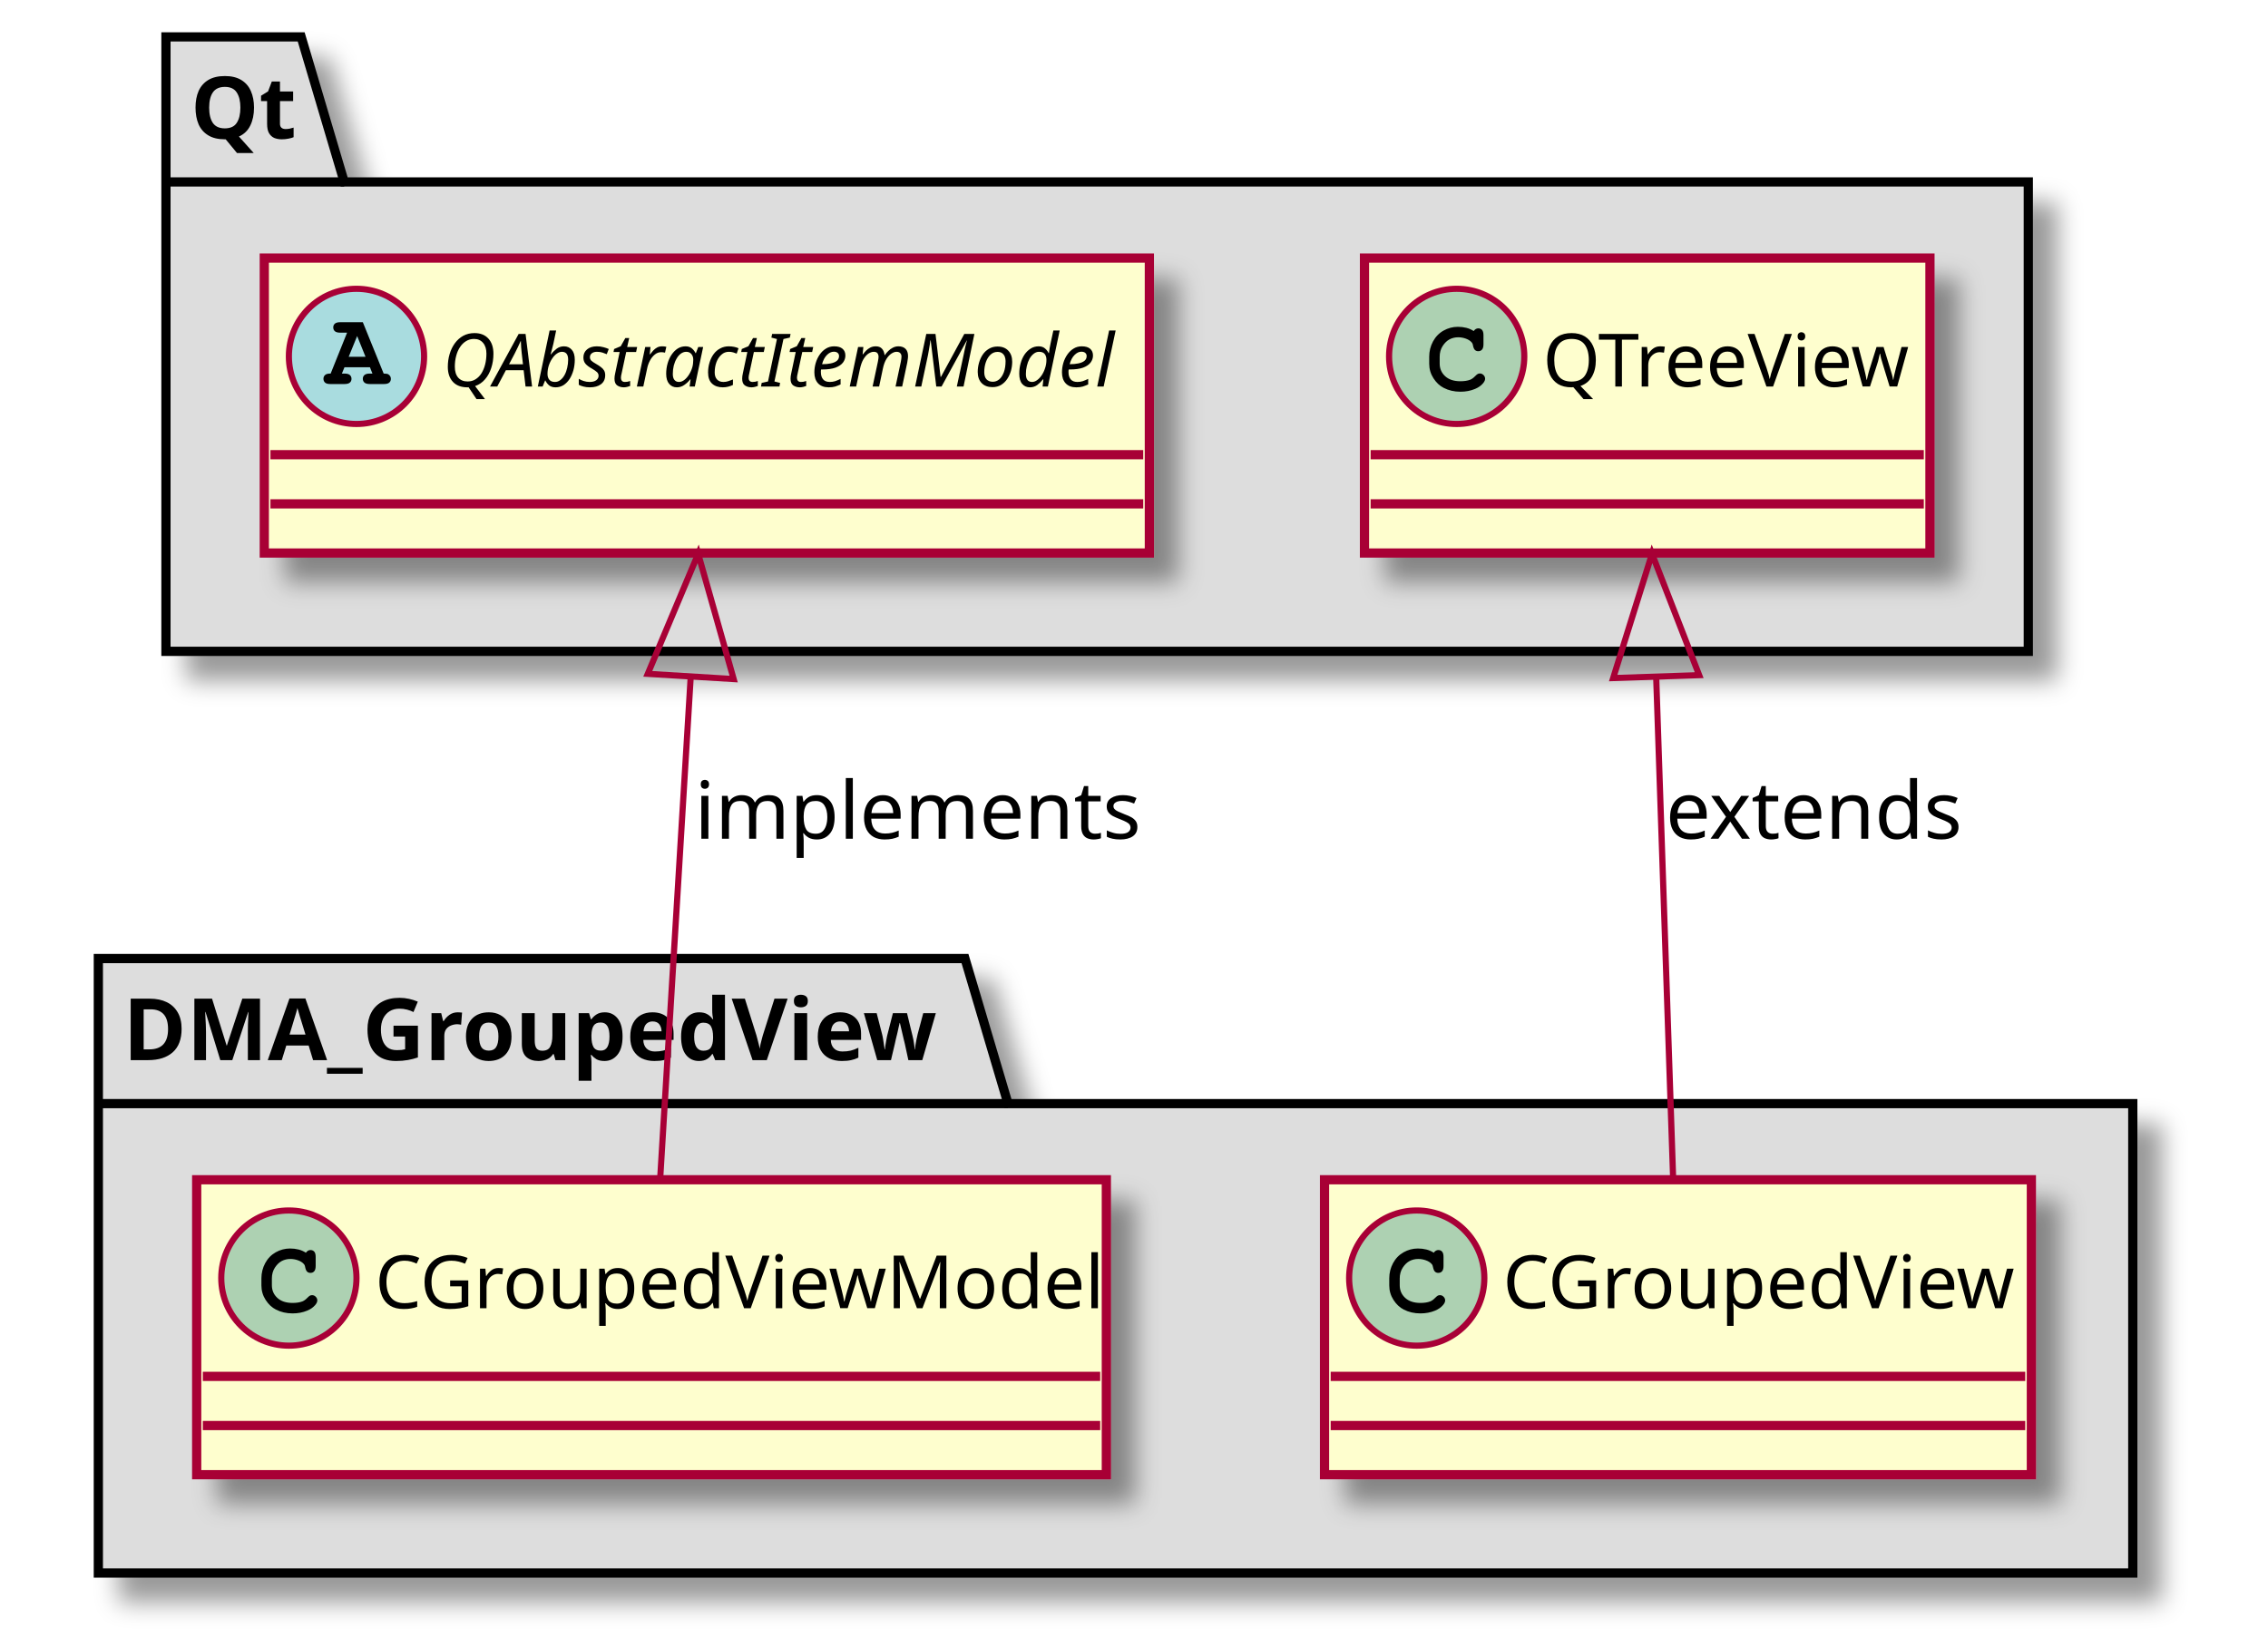
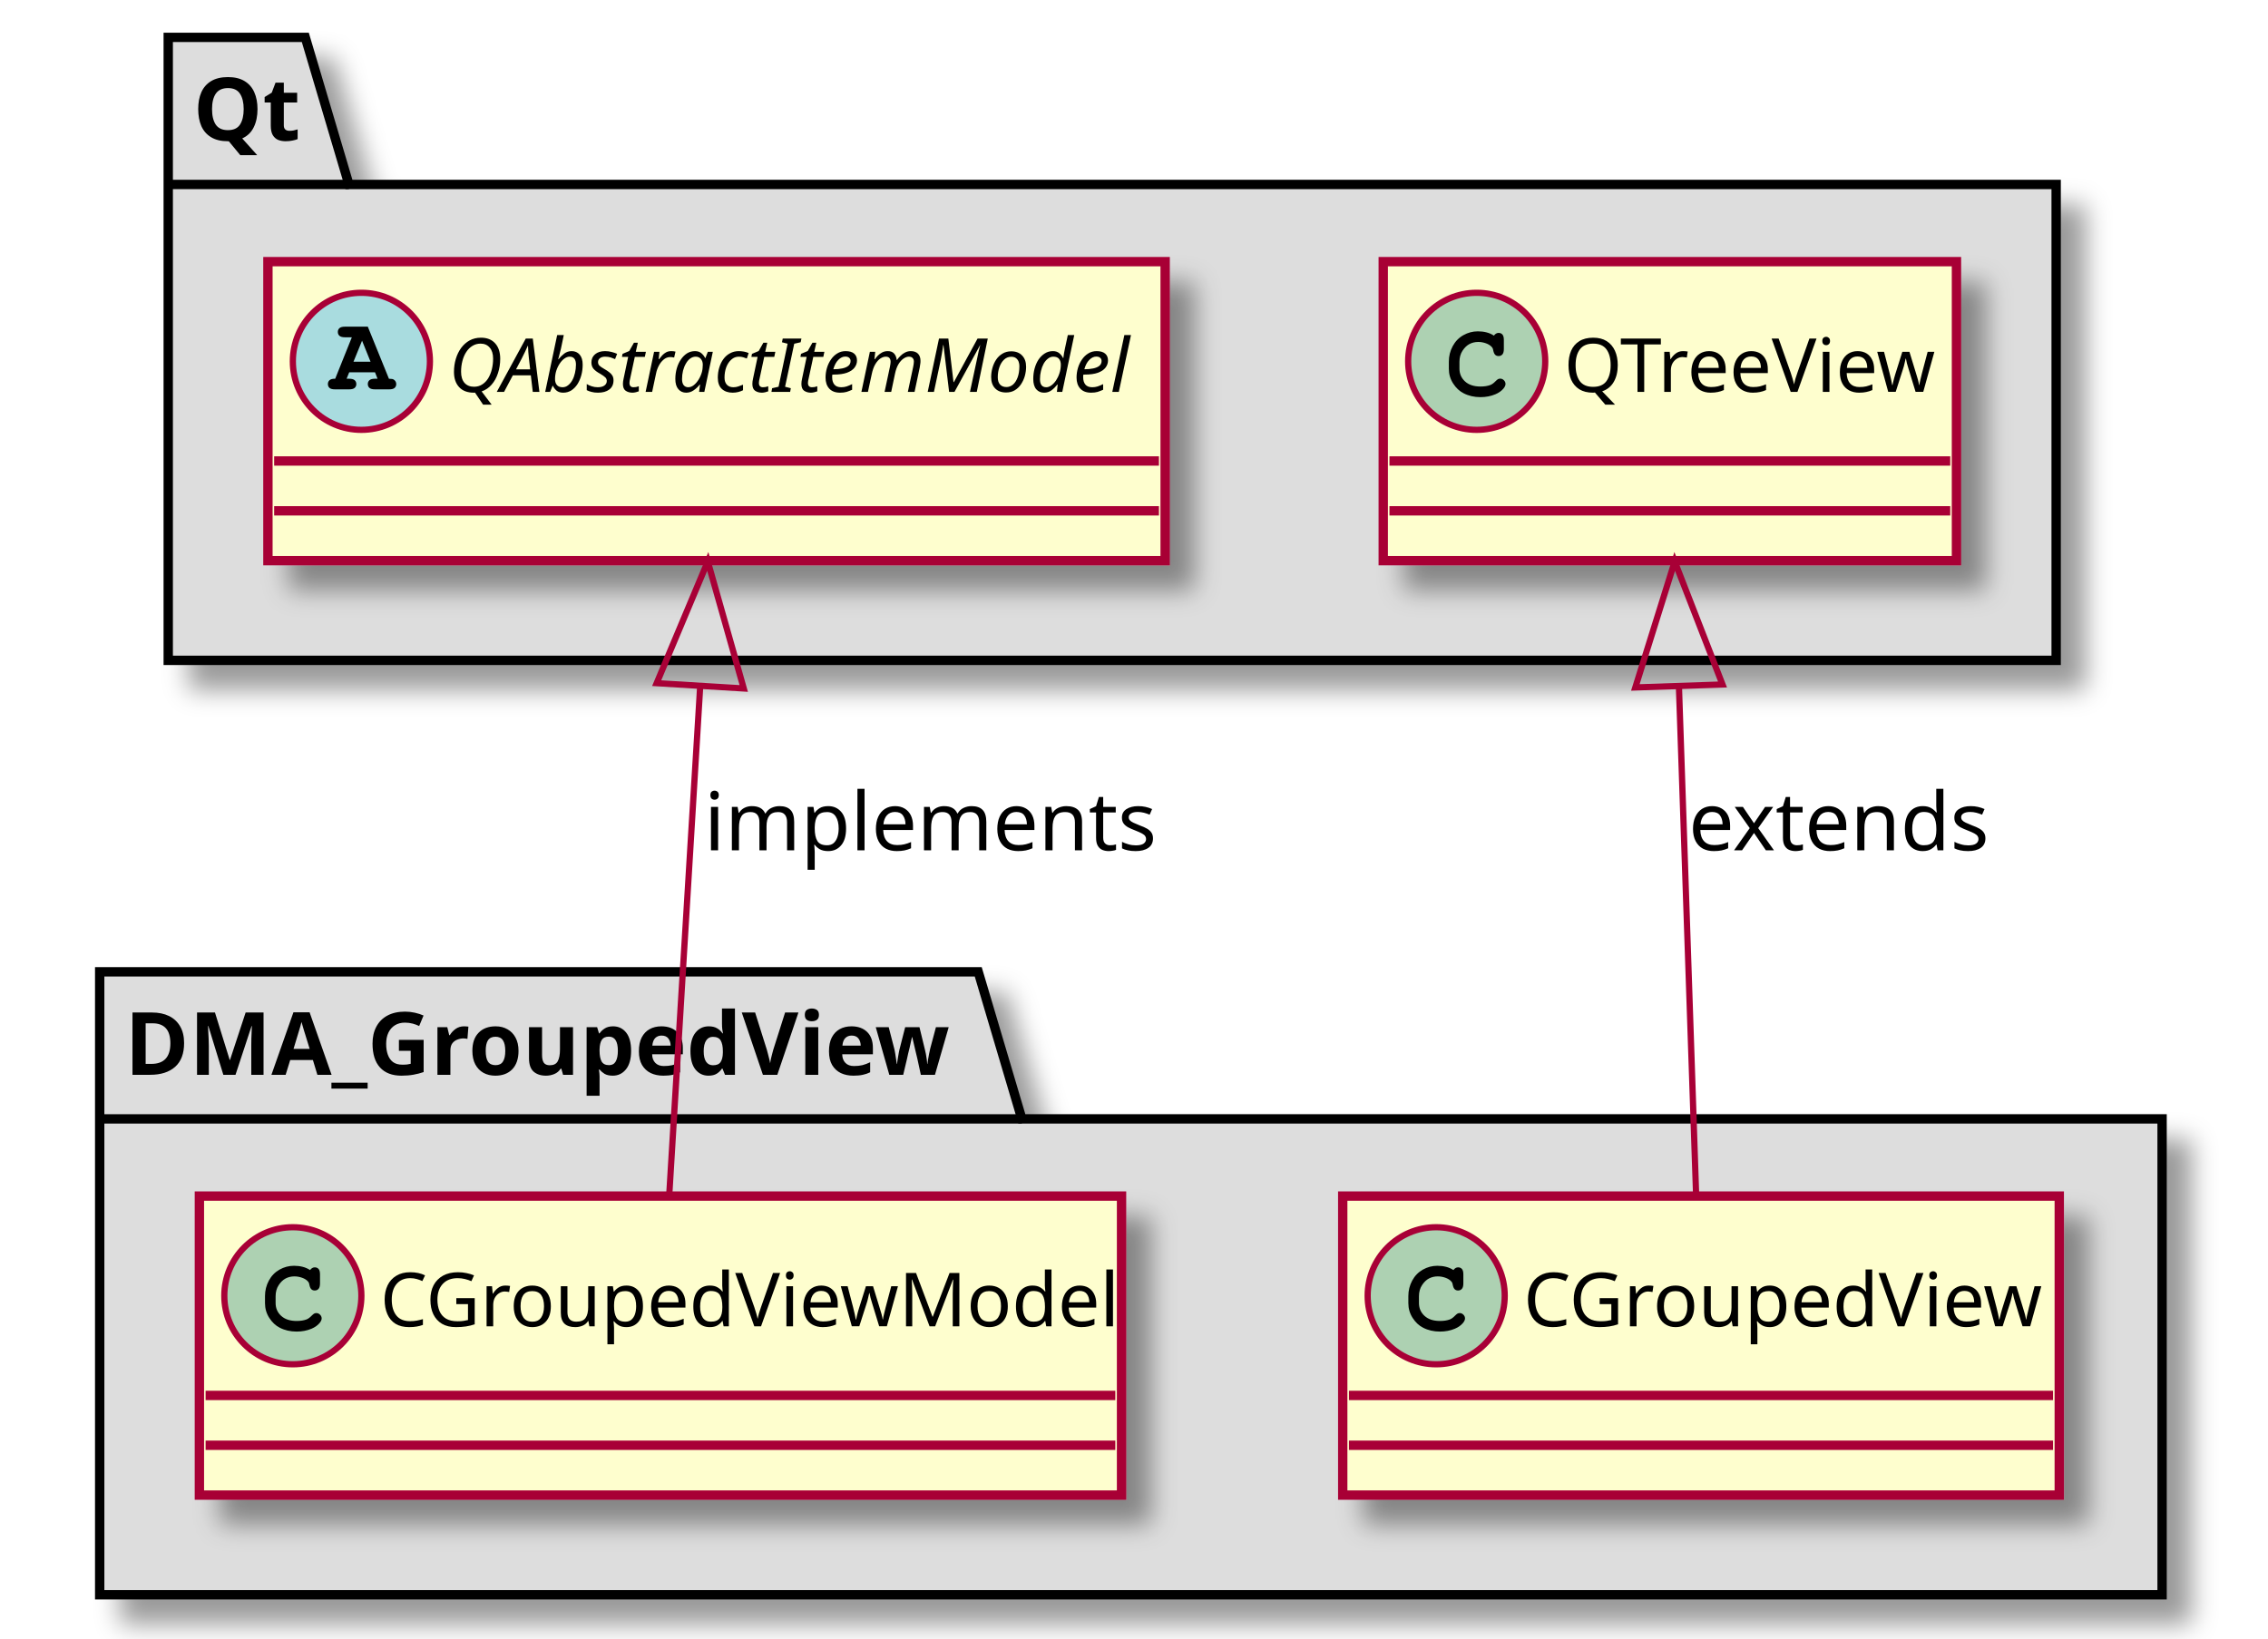
- <svg xmlns="http://www.w3.org/2000/svg" contentScriptType="application/ecmascript" contentStyleType="text/css" height="268px" preserveAspectRatio="none" style="width:369px;height:268px;background:#FEFEFE;" version="1.1" viewBox="0 0 369 268" width="369px" zoomAndPan="magnify">
+ <svg xmlns="http://www.w3.org/2000/svg" contentScriptType="application/ecmascript" contentStyleType="text/css" height="263px" preserveAspectRatio="none" style="width:364px;height:263px;background:#FEFEFE;" version="1.1" viewBox="0 0 364 263" width="364px" zoomAndPan="magnify">
  <defs>
    <filter height="300%" id="f1hjiuvivchk37" width="300%" x="-1" y="-1">
      <feGaussianBlur result="blurOut" stdDeviation="2.0" />
      <feColorMatrix in="blurOut" result="blurOut2" type="matrix" values="0 0 0 0 0 0 0 0 0 0 0 0 0 0 0 0 0 0 .4 0" />
      <feOffset dx="4.0" dy="4.0" in="blurOut2" result="blurOut3" />
      <feBlend in="SourceGraphic" in2="blurOut3" mode="normal" />
    </filter>
  </defs>
  <g>
-     <polygon fill="#DDDDDD" filter="url(#f1hjiuvivchk37)" points="16,156,157,156,164,179.609,347,179.609,347,256,16,256,16,156" style="stroke: #000000; stroke-width: 1.5;" />
-     <line style="stroke: #000000; stroke-width: 1.5;" x1="16" x2="164" y1="179.609" y2="179.609" />
+     <polygon fill="#DDDDDD" filter="url(#f1hjiuvivchk37)" points="16,156,157,156,164,179.609,347,179.609,347,256,16,256,16,156" style="stroke:#000000;stroke-width:1.5;" />
+     <line style="stroke:#000000;stroke-width:1.5;" x1="16" x2="164" y1="179.609" y2="179.609" />
    <text fill="#000000" font-family="sans-serif" font-size="14" font-weight="bold" lengthAdjust="spacingAndGlyphs" textLength="135" x="20" y="172.533">DMA_GroupedView</text>
-     <polygon fill="#DDDDDD" filter="url(#f1hjiuvivchk37)" points="27,6,49,6,56,29.609,330,29.609,330,106,27,106,27,6" style="stroke: #000000; stroke-width: 1.5;" />
-     <line style="stroke: #000000; stroke-width: 1.5;" x1="27" x2="56" y1="29.609" y2="29.609" />
+     <polygon fill="#DDDDDD" filter="url(#f1hjiuvivchk37)" points="27,6,49,6,56,29.609,330,29.609,330,106,27,106,27,6" style="stroke:#000000;stroke-width:1.5;" />
+     <line style="stroke:#000000;stroke-width:1.5;" x1="27" x2="56" y1="29.609" y2="29.609" />
    <text fill="#000000" font-family="sans-serif" font-size="14" font-weight="bold" lengthAdjust="spacingAndGlyphs" textLength="16" x="31" y="22.533">Qt</text>
-     <rect codeLine="8" fill="#FEFECE" filter="url(#f1hjiuvivchk37)" height="48" id="CGroupedView" style="stroke: #A80036; stroke-width: 1.5;" width="115" x="215.5" y="192" />
-     <ellipse cx="230.5" cy="208" fill="#ADD1B2" rx="11" ry="11" style="stroke: #A80036; stroke-width: 1.0;" />
-     <path d="M233.266,203.875 Q233.422,203.656 233.609,203.547 Q233.797,203.438 234.016,203.438 Q234.391,203.438 234.625,203.695 Q234.859,203.953 234.859,204.562 L234.859,206.016 Q234.859,206.625 234.625,206.891 Q234.391,207.156 234.016,207.156 Q233.672,207.156 233.469,206.953 Q233.266,206.766 233.156,206.25 Q233.109,205.891 232.922,205.703 Q232.594,205.328 231.984,205.109 Q231.375,204.891 230.75,204.891 Q229.984,204.891 229.352,205.219 Q228.719,205.547 228.227,206.297 Q227.734,207.047 227.734,208.078 L227.734,209.172 Q227.734,210.406 228.625,211.227 Q229.516,212.047 231.109,212.047 Q232.047,212.047 232.703,211.797 Q233.094,211.641 233.516,211.203 Q233.781,210.938 233.93,210.859 Q234.078,210.781 234.281,210.781 Q234.609,210.781 234.867,211.039 Q235.125,211.297 235.125,211.641 Q235.125,211.984 234.781,212.391 Q234.281,212.969 233.484,213.297 Q232.406,213.75 231.109,213.75 Q229.594,213.75 228.391,213.125 Q227.406,212.625 226.719,211.555 Q226.031,210.484 226.031,209.203 L226.031,208.047 Q226.031,206.719 226.648,205.57 Q227.266,204.422 228.359,203.805 Q229.453,203.188 230.688,203.188 Q231.422,203.188 232.07,203.352 Q232.719,203.516 233.266,203.875 Z " />
+     <rect codeLine="8" fill="#FEFECE" filter="url(#f1hjiuvivchk37)" height="48" id="CGroupedView" style="stroke:#A80036;stroke-width:1.5;" width="115" x="215.5" y="192" />
+     <ellipse cx="230.5" cy="208" fill="#ADD1B2" rx="11" ry="11" style="stroke:#A80036;stroke-width:1.0;" />
+     <path d="M233.266,203.875 Q233.422,203.656 233.609,203.547 Q233.797,203.438 234.016,203.438 Q234.391,203.438 234.625,203.695 Q234.859,203.953 234.859,204.562 L234.859,206.016 Q234.859,206.625 234.625,206.891 Q234.391,207.156 234.016,207.156 Q233.672,207.156 233.469,206.953 Q233.266,206.766 233.156,206.25 Q233.109,205.891 232.922,205.703 Q232.594,205.328 231.984,205.109 Q231.375,204.891 230.75,204.891 Q229.984,204.891 229.352,205.219 Q228.719,205.547 228.227,206.297 Q227.734,207.047 227.734,208.078 L227.734,209.172 Q227.734,210.406 228.625,211.227 Q229.516,212.047 231.109,212.047 Q232.047,212.047 232.703,211.797 Q233.094,211.641 233.516,211.203 Q233.781,210.938 233.93,210.859 Q234.078,210.781 234.281,210.781 Q234.609,210.781 234.867,211.039 Q235.125,211.297 235.125,211.641 Q235.125,211.984 234.781,212.391 Q234.281,212.969 233.484,213.297 Q232.406,213.75 231.109,213.75 Q229.594,213.75 228.391,213.125 Q227.406,212.625 226.719,211.555 Q226.031,210.484 226.031,209.203 L226.031,208.047 Q226.031,206.719 226.648,205.57 Q227.266,204.422 228.359,203.805 Q229.453,203.188 230.688,203.188 Q231.422,203.188 232.07,203.352 Q232.719,203.516 233.266,203.875 Z " fill="#000000" />
    <text fill="#000000" font-family="sans-serif" font-size="12" lengthAdjust="spacingAndGlyphs" textLength="83" x="244.5" y="212.91">CGroupedView</text>
-     <line style="stroke: #A80036; stroke-width: 1.5;" x1="216.5" x2="329.5" y1="224" y2="224" />
-     <line style="stroke: #A80036; stroke-width: 1.5;" x1="216.5" x2="329.5" y1="232" y2="232" />
-     <rect codeLine="12" fill="#FEFECE" filter="url(#f1hjiuvivchk37)" height="48" id="CGroupedViewModel" style="stroke: #A80036; stroke-width: 1.5;" width="148" x="32" y="192" />
-     <ellipse cx="47" cy="208" fill="#ADD1B2" rx="11" ry="11" style="stroke: #A80036; stroke-width: 1.0;" />
-     <path d="M49.766,203.875 Q49.922,203.656 50.109,203.547 Q50.297,203.438 50.516,203.438 Q50.891,203.438 51.125,203.695 Q51.359,203.953 51.359,204.562 L51.359,206.016 Q51.359,206.625 51.125,206.891 Q50.891,207.156 50.516,207.156 Q50.172,207.156 49.969,206.953 Q49.766,206.766 49.656,206.25 Q49.609,205.891 49.422,205.703 Q49.094,205.328 48.484,205.109 Q47.875,204.891 47.25,204.891 Q46.484,204.891 45.852,205.219 Q45.219,205.547 44.727,206.297 Q44.234,207.047 44.234,208.078 L44.234,209.172 Q44.234,210.406 45.125,211.227 Q46.016,212.047 47.609,212.047 Q48.547,212.047 49.203,211.797 Q49.594,211.641 50.016,211.203 Q50.281,210.938 50.43,210.859 Q50.578,210.781 50.781,210.781 Q51.109,210.781 51.367,211.039 Q51.625,211.297 51.625,211.641 Q51.625,211.984 51.281,212.391 Q50.781,212.969 49.984,213.297 Q48.906,213.75 47.609,213.75 Q46.094,213.75 44.891,213.125 Q43.906,212.625 43.219,211.555 Q42.531,210.484 42.531,209.203 L42.531,208.047 Q42.531,206.719 43.148,205.57 Q43.766,204.422 44.859,203.805 Q45.953,203.188 47.188,203.188 Q47.922,203.188 48.57,203.352 Q49.219,203.516 49.766,203.875 Z " />
+     <line style="stroke:#A80036;stroke-width:1.5;" x1="216.5" x2="329.5" y1="224" y2="224" />
+     <line style="stroke:#A80036;stroke-width:1.5;" x1="216.5" x2="329.5" y1="232" y2="232" />
+     <rect codeLine="12" fill="#FEFECE" filter="url(#f1hjiuvivchk37)" height="48" id="CGroupedViewModel" style="stroke:#A80036;stroke-width:1.5;" width="148" x="32" y="192" />
+     <ellipse cx="47" cy="208" fill="#ADD1B2" rx="11" ry="11" style="stroke:#A80036;stroke-width:1.0;" />
+     <path d="M49.766,203.875 Q49.922,203.656 50.109,203.547 Q50.297,203.438 50.516,203.438 Q50.891,203.438 51.125,203.695 Q51.359,203.953 51.359,204.562 L51.359,206.016 Q51.359,206.625 51.125,206.891 Q50.891,207.156 50.516,207.156 Q50.172,207.156 49.969,206.953 Q49.766,206.766 49.656,206.25 Q49.609,205.891 49.422,205.703 Q49.094,205.328 48.484,205.109 Q47.875,204.891 47.25,204.891 Q46.484,204.891 45.852,205.219 Q45.219,205.547 44.727,206.297 Q44.234,207.047 44.234,208.078 L44.234,209.172 Q44.234,210.406 45.125,211.227 Q46.016,212.047 47.609,212.047 Q48.547,212.047 49.203,211.797 Q49.594,211.641 50.016,211.203 Q50.281,210.938 50.43,210.859 Q50.578,210.781 50.781,210.781 Q51.109,210.781 51.367,211.039 Q51.625,211.297 51.625,211.641 Q51.625,211.984 51.281,212.391 Q50.781,212.969 49.984,213.297 Q48.906,213.75 47.609,213.75 Q46.094,213.75 44.891,213.125 Q43.906,212.625 43.219,211.555 Q42.531,210.484 42.531,209.203 L42.531,208.047 Q42.531,206.719 43.148,205.57 Q43.766,204.422 44.859,203.805 Q45.953,203.188 47.188,203.188 Q47.922,203.188 48.57,203.352 Q49.219,203.516 49.766,203.875 Z " fill="#000000" />
    <text fill="#000000" font-family="sans-serif" font-size="12" lengthAdjust="spacingAndGlyphs" textLength="116" x="61" y="212.91">CGroupedViewModel</text>
-     <line style="stroke: #A80036; stroke-width: 1.5;" x1="33" x2="179" y1="224" y2="224" />
-     <line style="stroke: #A80036; stroke-width: 1.5;" x1="33" x2="179" y1="232" y2="232" />
-     <rect codeLine="21" fill="#FEFECE" filter="url(#f1hjiuvivchk37)" height="48" id="QAbstractItemModel" style="stroke: #A80036; stroke-width: 1.5;" width="144" x="43" y="42" />
-     <ellipse cx="58" cy="58" fill="#A9DCDF" rx="11" ry="11" style="stroke: #A80036; stroke-width: 1.0;" />
-     <path d="M60.188,59.766 L56.047,59.766 L55.625,60.797 L56.047,60.797 Q56.656,60.797 56.922,61.031 Q57.188,61.266 57.188,61.656 Q57.188,62.031 56.922,62.266 Q56.656,62.5 56.047,62.5 L53.75,62.5 Q53.141,62.5 52.883,62.266 Q52.625,62.031 52.625,61.641 Q52.625,61.266 52.898,61.023 Q53.172,60.781 53.797,60.797 L56.469,54.141 L55.359,54.141 Q54.75,54.141 54.484,53.906 Q54.219,53.672 54.219,53.281 Q54.219,52.906 54.484,52.672 Q54.75,52.438 55.359,52.438 L59.031,52.438 L62.422,60.797 Q63.016,60.797 63.203,60.938 Q63.594,61.203 63.594,61.656 Q63.594,62.031 63.336,62.266 Q63.078,62.5 62.469,62.5 L60.172,62.5 Q59.562,62.5 59.297,62.266 Q59.031,62.031 59.031,61.641 Q59.031,61.266 59.297,61.031 Q59.562,60.797 60.172,60.797 L60.594,60.797 L60.188,59.766 Z M59.469,58.062 L58.109,54.688 L56.734,58.062 L59.469,58.062 Z " />
+     <line style="stroke:#A80036;stroke-width:1.5;" x1="33" x2="179" y1="224" y2="224" />
+     <line style="stroke:#A80036;stroke-width:1.5;" x1="33" x2="179" y1="232" y2="232" />
+     <rect codeLine="21" fill="#FEFECE" filter="url(#f1hjiuvivchk37)" height="48" id="QAbstractItemModel" style="stroke:#A80036;stroke-width:1.5;" width="144" x="43" y="42" />
+     <ellipse cx="58" cy="58" fill="#A9DCDF" rx="11" ry="11" style="stroke:#A80036;stroke-width:1.0;" />
+     <path d="M60.188,59.766 L56.047,59.766 L55.625,60.797 L56.047,60.797 Q56.656,60.797 56.922,61.031 Q57.188,61.266 57.188,61.656 Q57.188,62.031 56.922,62.266 Q56.656,62.5 56.047,62.5 L53.75,62.5 Q53.141,62.5 52.883,62.266 Q52.625,62.031 52.625,61.641 Q52.625,61.266 52.898,61.023 Q53.172,60.781 53.797,60.797 L56.469,54.141 L55.359,54.141 Q54.75,54.141 54.484,53.906 Q54.219,53.672 54.219,53.281 Q54.219,52.906 54.484,52.672 Q54.75,52.438 55.359,52.438 L59.031,52.438 L62.422,60.797 Q63.016,60.797 63.203,60.938 Q63.594,61.203 63.594,61.656 Q63.594,62.031 63.336,62.266 Q63.078,62.5 62.469,62.5 L60.172,62.5 Q59.562,62.5 59.297,62.266 Q59.031,62.031 59.031,61.641 Q59.031,61.266 59.297,61.031 Q59.562,60.797 60.172,60.797 L60.594,60.797 L60.188,59.766 Z M59.469,58.062 L58.109,54.688 L56.734,58.062 L59.469,58.062 Z " fill="#000000" />
    <text fill="#000000" font-family="sans-serif" font-size="12" font-style="italic" lengthAdjust="spacingAndGlyphs" textLength="112" x="72" y="62.91">QAbstractItemModel</text>
-     <line style="stroke: #A80036; stroke-width: 1.5;" x1="44" x2="186" y1="74" y2="74" />
-     <line style="stroke: #A80036; stroke-width: 1.5;" x1="44" x2="186" y1="82" y2="82" />
-     <rect codeLine="25" fill="#FEFECE" filter="url(#f1hjiuvivchk37)" height="48" id="QTreeView" style="stroke: #A80036; stroke-width: 1.5;" width="92" x="222" y="42" />
-     <ellipse cx="237" cy="58" fill="#ADD1B2" rx="11" ry="11" style="stroke: #A80036; stroke-width: 1.0;" />
-     <path d="M239.766,53.875 Q239.922,53.656 240.109,53.547 Q240.297,53.438 240.516,53.438 Q240.891,53.438 241.125,53.695 Q241.359,53.953 241.359,54.562 L241.359,56.016 Q241.359,56.625 241.125,56.891 Q240.891,57.156 240.516,57.156 Q240.172,57.156 239.969,56.953 Q239.766,56.766 239.656,56.25 Q239.609,55.891 239.422,55.703 Q239.094,55.328 238.484,55.109 Q237.875,54.891 237.25,54.891 Q236.484,54.891 235.852,55.219 Q235.219,55.547 234.727,56.297 Q234.234,57.047 234.234,58.078 L234.234,59.172 Q234.234,60.406 235.125,61.227 Q236.016,62.047 237.609,62.047 Q238.547,62.047 239.203,61.797 Q239.594,61.641 240.016,61.203 Q240.281,60.938 240.43,60.859 Q240.578,60.781 240.781,60.781 Q241.109,60.781 241.367,61.039 Q241.625,61.297 241.625,61.641 Q241.625,61.984 241.281,62.391 Q240.781,62.969 239.984,63.297 Q238.906,63.75 237.609,63.75 Q236.094,63.75 234.891,63.125 Q233.906,62.625 233.219,61.555 Q232.531,60.484 232.531,59.203 L232.531,58.047 Q232.531,56.719 233.148,55.57 Q233.766,54.422 234.859,53.805 Q235.953,53.188 237.188,53.188 Q237.922,53.188 238.57,53.352 Q239.219,53.516 239.766,53.875 Z " />
+     <line style="stroke:#A80036;stroke-width:1.5;" x1="44" x2="186" y1="74" y2="74" />
+     <line style="stroke:#A80036;stroke-width:1.5;" x1="44" x2="186" y1="82" y2="82" />
+     <rect codeLine="25" fill="#FEFECE" filter="url(#f1hjiuvivchk37)" height="48" id="QTreeView" style="stroke:#A80036;stroke-width:1.5;" width="92" x="222" y="42" />
+     <ellipse cx="237" cy="58" fill="#ADD1B2" rx="11" ry="11" style="stroke:#A80036;stroke-width:1.0;" />
+     <path d="M239.766,53.875 Q239.922,53.656 240.109,53.547 Q240.297,53.438 240.516,53.438 Q240.891,53.438 241.125,53.695 Q241.359,53.953 241.359,54.562 L241.359,56.016 Q241.359,56.625 241.125,56.891 Q240.891,57.156 240.516,57.156 Q240.172,57.156 239.969,56.953 Q239.766,56.766 239.656,56.25 Q239.609,55.891 239.422,55.703 Q239.094,55.328 238.484,55.109 Q237.875,54.891 237.25,54.891 Q236.484,54.891 235.852,55.219 Q235.219,55.547 234.727,56.297 Q234.234,57.047 234.234,58.078 L234.234,59.172 Q234.234,60.406 235.125,61.227 Q236.016,62.047 237.609,62.047 Q238.547,62.047 239.203,61.797 Q239.594,61.641 240.016,61.203 Q240.281,60.938 240.43,60.859 Q240.578,60.781 240.781,60.781 Q241.109,60.781 241.367,61.039 Q241.625,61.297 241.625,61.641 Q241.625,61.984 241.281,62.391 Q240.781,62.969 239.984,63.297 Q238.906,63.75 237.609,63.75 Q236.094,63.75 234.891,63.125 Q233.906,62.625 233.219,61.555 Q232.531,60.484 232.531,59.203 L232.531,58.047 Q232.531,56.719 233.148,55.57 Q233.766,54.422 234.859,53.805 Q235.953,53.188 237.188,53.188 Q237.922,53.188 238.57,53.352 Q239.219,53.516 239.766,53.875 Z " fill="#000000" />
    <text fill="#000000" font-family="sans-serif" font-size="12" lengthAdjust="spacingAndGlyphs" textLength="60" x="251" y="62.91">QTreeView</text>
-     <line style="stroke: #A80036; stroke-width: 1.5;" x1="223" x2="313" y1="74" y2="74" />
-     <line style="stroke: #A80036; stroke-width: 1.5;" x1="223" x2="313" y1="82" y2="82" />
-     <path codeLine="32" d="M269.457,110.12 C270.354,136.69 271.471,169.733 272.208,191.549 " fill="none" id="QTreeView-backto-CGroupedView" style="stroke: #A80036; stroke-width: 1.0;" />
-     <polygon fill="none" points="262.461,110.35,268.781,90.125,276.453,109.877,262.461,110.35" style="stroke: #A80036; stroke-width: 1.0;" />
+     <line style="stroke:#A80036;stroke-width:1.5;" x1="223" x2="313" y1="74" y2="74" />
+     <line style="stroke:#A80036;stroke-width:1.5;" x1="223" x2="313" y1="82" y2="82" />
+     <path codeLine="32" d="M269.457,110.12 C270.354,136.69 271.471,169.733 272.208,191.549 " fill="none" id="QTreeView-backto-CGroupedView" style="stroke:#A80036;stroke-width:1.0;" />
+     <polygon fill="none" points="262.461,110.35,268.781,90.125,276.453,109.877,262.461,110.35" style="stroke:#A80036;stroke-width:1.0;" />
    <text fill="#000000" font-family="sans-serif" font-size="13" lengthAdjust="spacingAndGlyphs" textLength="46" x="271" y="136.495">extends</text>
-     <path codeLine="33" d="M112.378,110.12 C110.762,136.69 108.753,169.733 107.426,191.549 " fill="none" id="QAbstractItemModel-backto-CGroupedViewModel" style="stroke: #A80036; stroke-width: 1.0;" />
-     <polygon fill="none" points="105.393,109.663,113.594,90.125,119.367,110.513,105.393,109.663" style="stroke: #A80036; stroke-width: 1.0;" />
+     <path codeLine="33" d="M112.378,110.12 C110.762,136.69 108.753,169.733 107.426,191.549 " fill="none" id="QAbstractItemModel-backto-CGroupedViewModel" style="stroke:#A80036;stroke-width:1.0;" />
+     <polygon fill="none" points="105.393,109.663,113.594,90.125,119.367,110.513,105.393,109.663" style="stroke:#A80036;stroke-width:1.0;" />
    <text fill="#000000" font-family="sans-serif" font-size="13" lengthAdjust="spacingAndGlyphs" textLength="67" x="113" y="136.495">implements</text>
  </g>
</svg>
